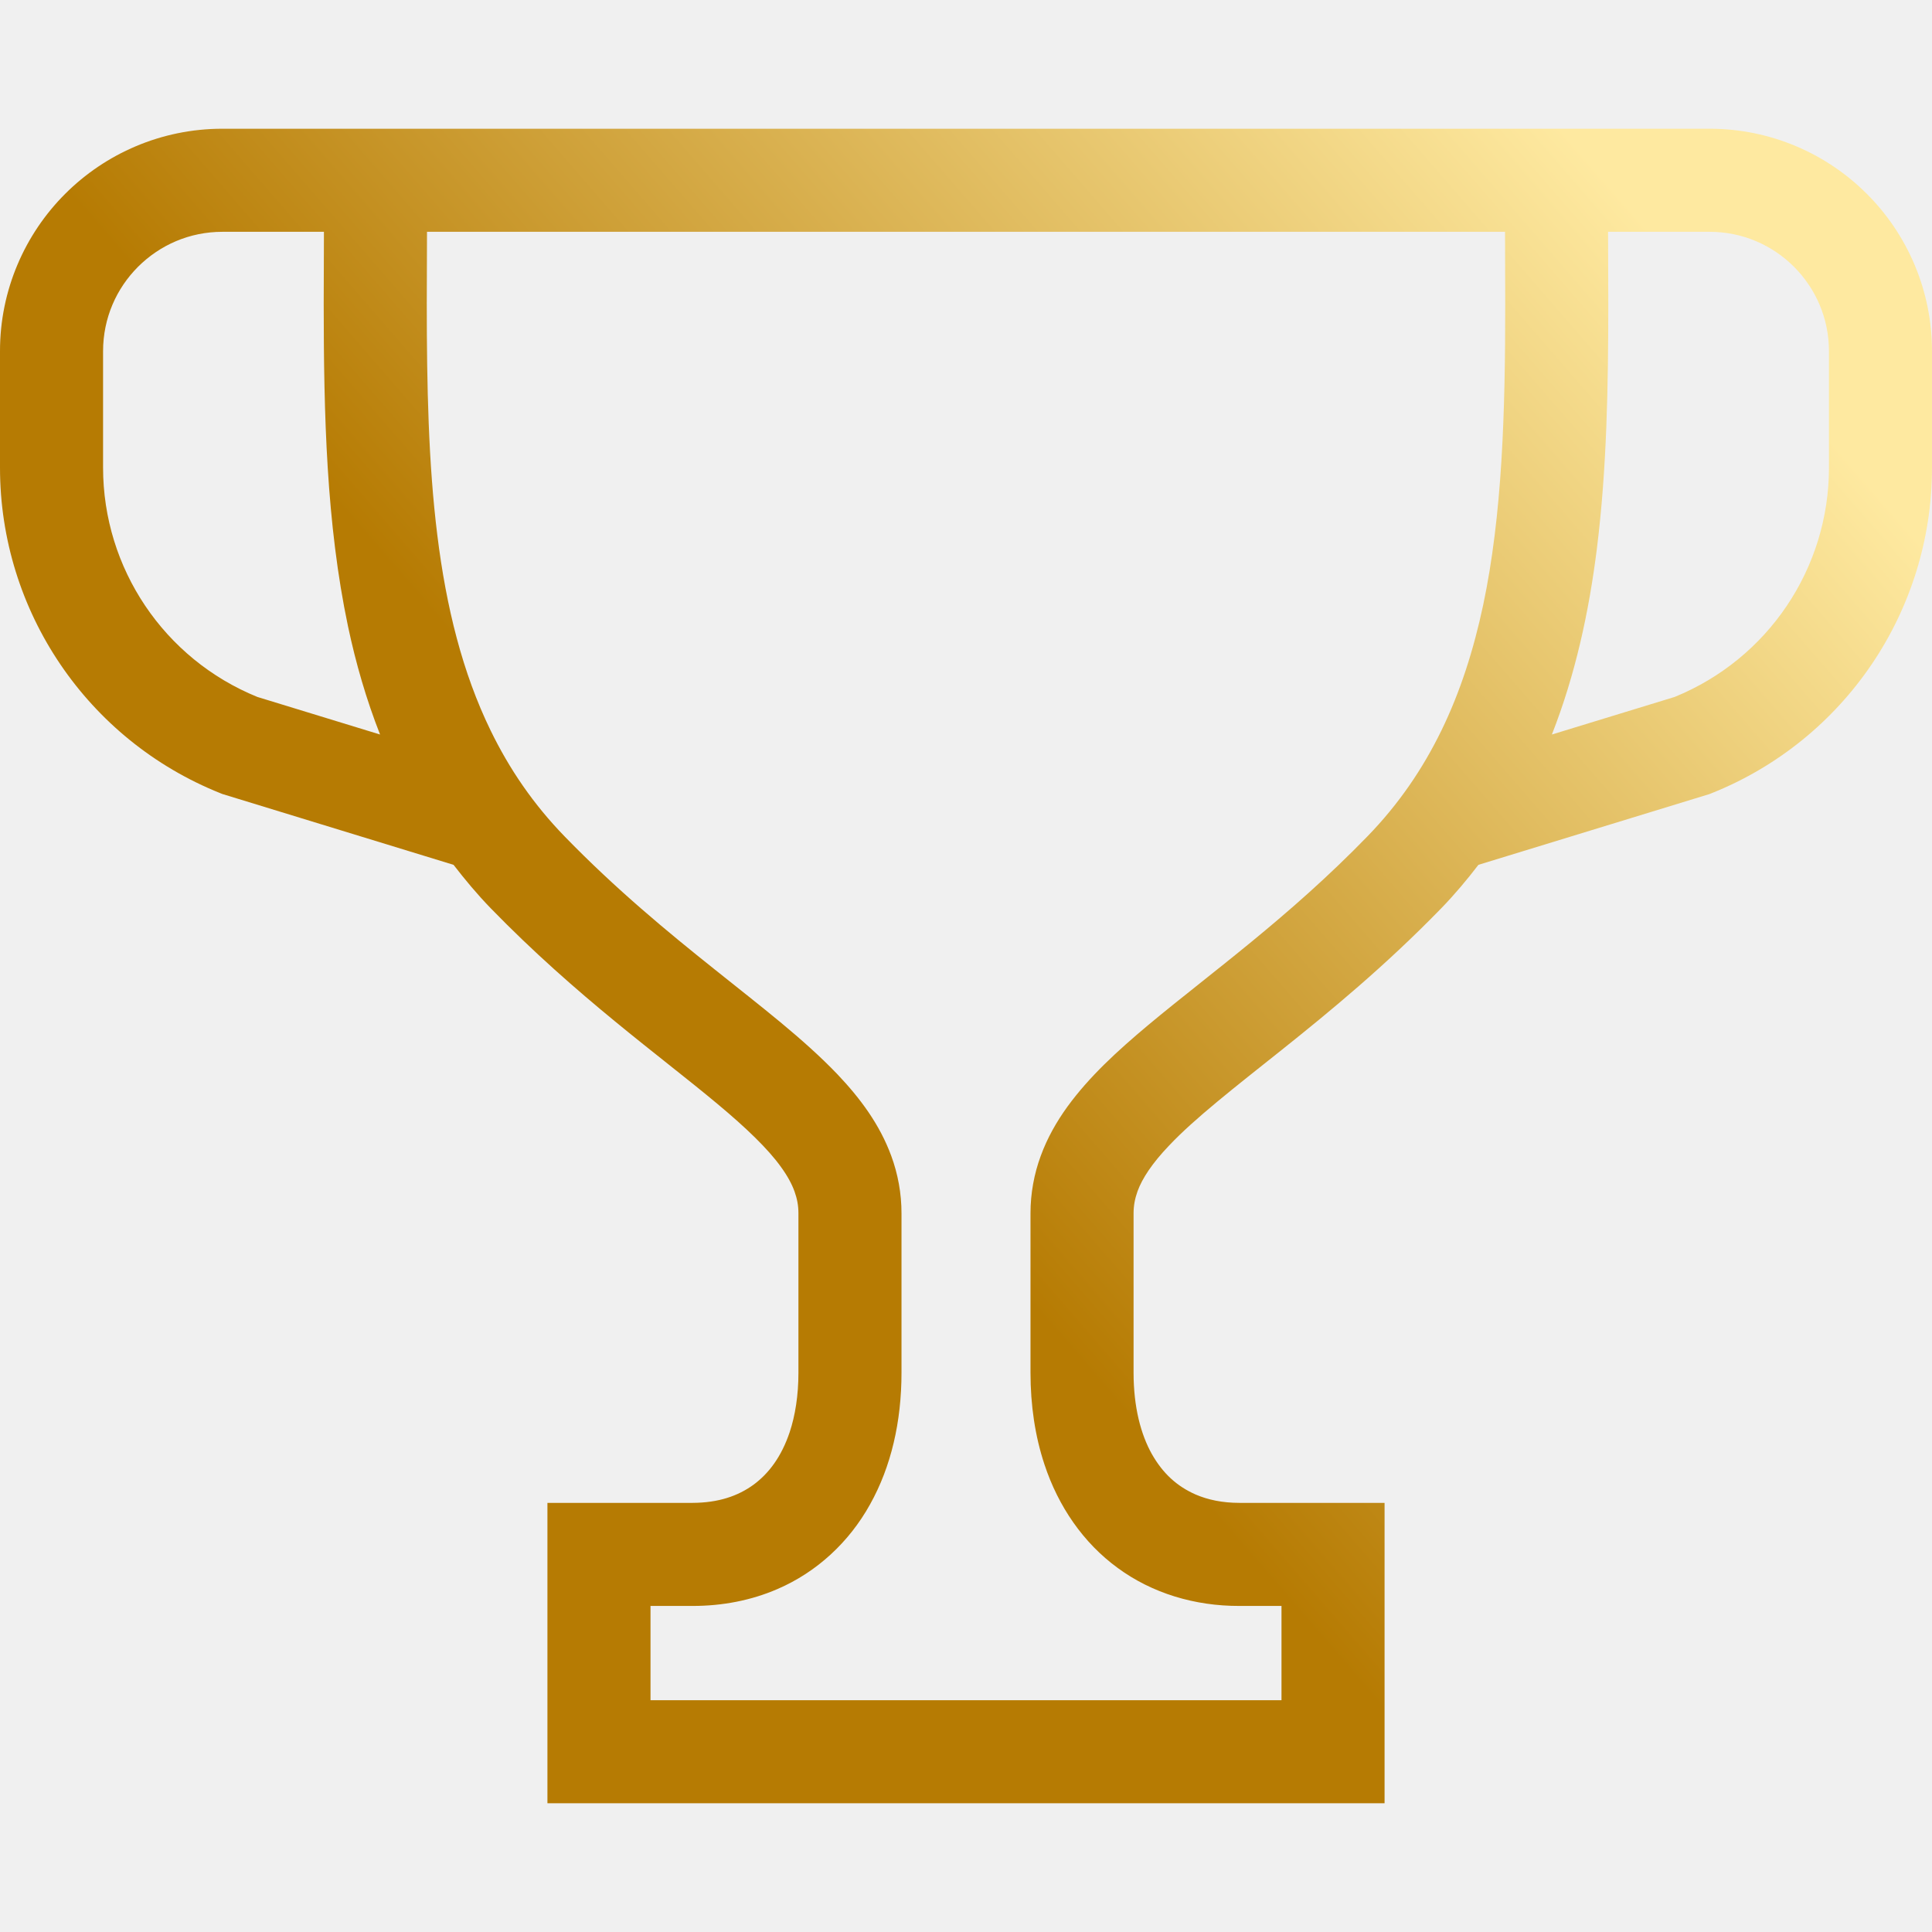
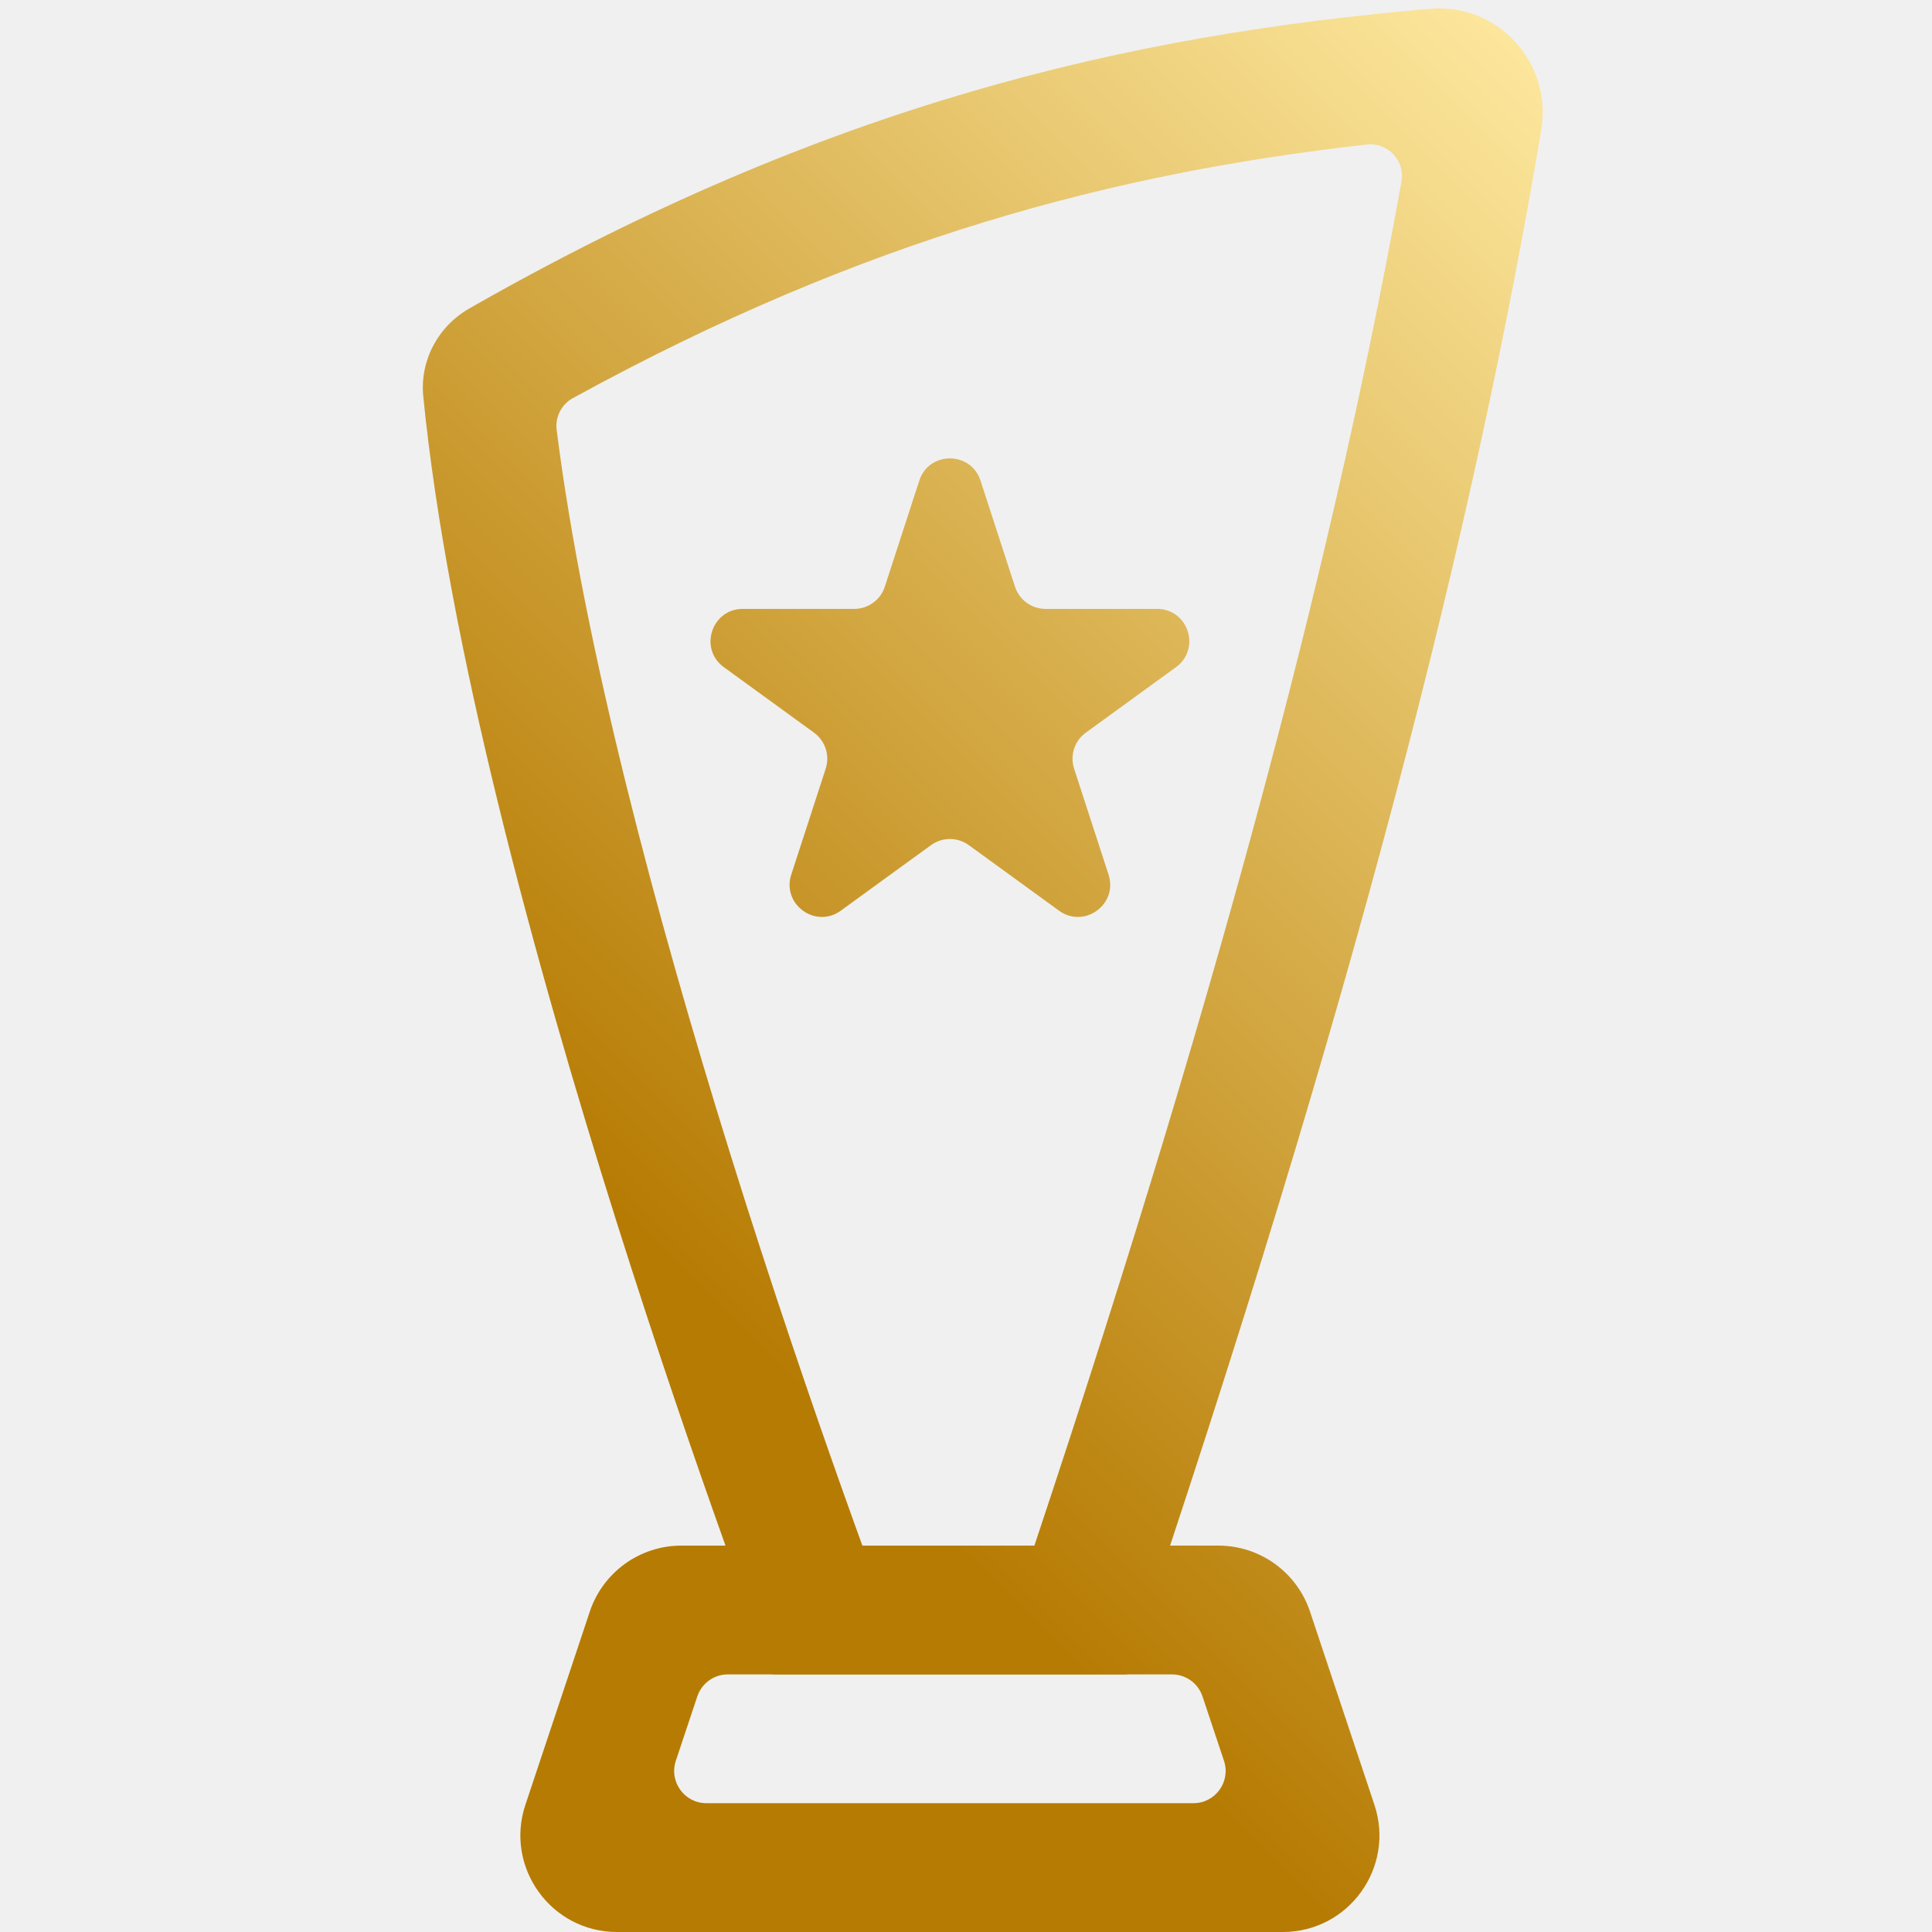
<svg xmlns="http://www.w3.org/2000/svg" width="60" height="60" viewBox="0 0 60 60" fill="none">
-   <g clip-path="url(#clip0_507_348)">
-     <path d="M57.977 6.021C56.731 4.774 54.995 3.997 53.092 3.998H49.936H48.334H11.665H10.066H6.908C5.006 3.997 3.269 4.774 2.023 6.021C0.776 7.267 -0.001 9.004 8.47334e-07 10.906V14.524C8.47334e-07 18.977 2.711 22.981 6.845 24.634L6.907 24.659L14.085 26.858C14.443 27.32 14.819 27.773 15.239 28.206C17.905 30.948 20.496 32.789 22.282 34.284C23.175 35.028 23.855 35.683 24.254 36.241C24.456 36.519 24.589 36.767 24.673 36.997C24.756 37.227 24.796 37.438 24.796 37.684C24.796 41.16 24.796 39.151 24.796 42.626C24.796 43.345 24.694 43.962 24.526 44.472C24.269 45.238 23.879 45.757 23.399 46.111C22.915 46.461 22.312 46.67 21.506 46.673C18.632 46.673 18.604 46.673 18.602 46.673H17.001V56.002H42.999V46.673H41.398C41.398 46.673 41.369 46.673 38.495 46.673C37.958 46.673 37.509 46.576 37.128 46.412C36.56 46.161 36.12 45.769 35.773 45.159C35.432 44.551 35.204 43.706 35.204 42.626C35.204 39.151 35.204 41.16 35.204 37.684C35.205 37.438 35.245 37.227 35.327 36.997C35.471 36.599 35.781 36.126 36.31 35.573C37.095 34.741 38.336 33.775 39.816 32.597C41.295 31.415 43.011 30.007 44.761 28.206C45.181 27.773 45.559 27.32 45.914 26.858L53.094 24.659L53.155 24.634C57.29 22.981 60 18.977 60 14.524V10.906C60.001 9.004 59.225 7.267 57.977 6.021ZM7.992 21.644C5.097 20.466 3.201 17.653 3.201 14.524V10.906C3.202 9.878 3.614 8.96 4.286 8.286C4.963 7.612 5.879 7.2 6.908 7.199H10.06C10.057 7.944 10.053 8.691 10.053 9.433C10.055 12.865 10.133 16.251 10.808 19.453C11.051 20.6 11.376 21.723 11.803 22.811L7.992 21.644ZM46.061 18.79C45.764 20.189 45.348 21.488 44.766 22.683C44.183 23.88 43.439 24.973 42.466 25.975C40.022 28.492 37.608 30.209 35.666 31.828C34.696 32.641 33.833 33.431 33.152 34.365C32.814 34.832 32.525 35.339 32.321 35.898C32.116 36.454 32.002 37.062 32.003 37.684C32.003 41.16 32.003 39.151 32.003 42.626C32.003 43.645 32.146 44.603 32.436 45.478C32.868 46.789 33.647 47.919 34.714 48.696C35.778 49.477 37.101 49.879 38.495 49.874C39.019 49.874 39.446 49.874 39.798 49.874V52.801H20.202V49.874C20.554 49.874 20.982 49.874 21.506 49.874C22.437 49.875 23.332 49.701 24.143 49.35C25.363 48.825 26.368 47.895 27.019 46.722C27.675 45.55 27.997 44.153 27.997 42.627C27.997 39.151 27.997 41.16 27.997 37.684C27.998 37.062 27.884 36.454 27.679 35.898C27.319 34.917 26.712 34.106 26.01 33.366C24.948 32.256 23.635 31.26 22.182 30.096C20.73 28.937 19.137 27.625 17.534 25.975C16.561 24.973 15.817 23.88 15.235 22.683C14.363 20.892 13.859 18.86 13.582 16.624C13.304 14.392 13.254 11.967 13.254 9.433C13.254 8.697 13.257 7.951 13.261 7.199H46.74C46.742 7.951 46.746 8.697 46.746 9.433C46.748 12.812 46.653 15.996 46.061 18.79ZM56.8 14.524C56.8 17.653 54.903 20.466 52.008 21.644L48.195 22.811C48.92 20.965 49.346 19.017 49.595 17.02C49.901 14.555 49.946 12.007 49.947 9.432C49.947 8.691 49.943 7.944 49.94 7.199H53.092C54.121 7.2 55.038 7.612 55.714 8.285C56.386 8.96 56.799 9.877 56.8 10.906V14.524Z" fill="url(#paint0_linear_507_348)" />
+   <mask id="mask0_892_5" style="mask-type:alpha" maskUnits="userSpaceOnUse" x="13" y="0" width="35" height="60">
+     <path fill-rule="evenodd" clip-rule="evenodd" d="M17.792 12.363C17.438 12.557 17.237 12.947 17.287 13.348C18.137 20.071 20.39 28.483 22.66 35.776C23.959 39.948 25.231 43.655 26.178 46.318C26.398 46.938 26.601 47.501 26.782 48H32.124C38.212 29.723 41.551 16.563 43.524 5.642C43.641 4.992 43.104 4.414 42.447 4.488C34.666 5.364 26.874 7.381 17.792 12.363ZM44.415 0.274C35.058 1.078 25.714 3.222 14.576 9.579C13.604 10.134 13.035 11.197 13.145 12.311C14.673 27.726 24 52 24 52H35C42.167 30.832 45.819 16.184 47.864 4.04V4.04C48.215 1.952 46.524 0.093 44.415 0.274V0.274Z" fill="url(#paint0_linear_892_5)" />
+     <path fill-rule="evenodd" clip-rule="evenodd" d="M16.316 56.051C15.669 57.994 17.115 60 19.162 60H39.838C41.885 60 43.331 57.994 42.684 56.051L40.684 50.051C40.275 48.826 39.129 48 37.838 48H21.162C19.871 48 18.725 48.826 18.316 50.051L16.316 56.051ZM22.604 52C22.173 52 21.791 52.275 21.655 52.684L20.988 54.684C20.773 55.331 21.255 56 21.937 56H37.063C37.745 56 38.227 55.331 38.012 54.684L37.345 52.684C37.209 52.275 36.827 52 36.396 52H22.604Z" fill="url(#paint1_linear_892_5)" />
+     <path d="M28.549 14.927C28.848 14.006 30.152 14.006 30.451 14.927L31.521 18.219C31.654 18.631 32.038 18.91 32.472 18.91H35.933C36.902 18.91 37.304 20.149 36.521 20.719L33.721 22.753C33.37 23.008 33.223 23.459 33.357 23.871L34.427 27.163C34.726 28.084 33.672 28.851 32.888 28.281L30.088 26.247C29.737 25.992 29.263 25.992 28.912 26.247L26.112 28.281C25.328 28.851 24.274 28.084 24.573 27.163L25.643 23.871C25.777 23.459 25.63 23.008 25.279 22.753L22.479 20.719C21.696 20.149 22.098 18.91 23.067 18.91H26.528C26.962 18.91 27.346 18.631 27.479 18.219L28.549 14.927Z" fill="url(#paint2_linear_892_5)" />
+   </mask>
+   <g mask="url(#mask0_892_5)">
+     <path d="M0 0H60V60H0V0Z" fill="url(#paint3_linear_892_5)" />
  </g>
  <defs>
-     <linearGradient id="paint0_linear_507_348" x1="5.10634e-07" y1="56" x2="60" y2="4" gradientUnits="userSpaceOnUse">
+     <linearGradient id="paint0_linear_892_5" x1="2.5" y1="50.267" x2="47.787" y2="-3.467" gradientUnits="userSpaceOnUse">
      <stop stop-color="#B67B03" />
-       <stop offset="0.432" stop-color="#B67B03" />
-       <stop offset="0.891" stop-color="#FEE9A0" />
+       <stop offset="0.5" stop-color="#B67B03" />
+       <stop offset="1" stop-color="#FEE9A0" />
    </linearGradient>
-     <clipPath id="clip0_507_348">
-       <rect width="60" height="60" fill="white" />
-     </clipPath>
+     <linearGradient id="paint1_linear_892_5" x1="6.423" y1="59.6" x2="11.201" y2="39.529" gradientUnits="userSpaceOnUse">
+       <stop stop-color="#B67B03" />
+       <stop offset="0.5" stop-color="#B67B03" />
+       <stop offset="1" stop-color="#FEE9A0" />
+     </linearGradient>
+     <linearGradient id="paint2_linear_892_5" x1="13.585" y1="31.333" x2="28.864" y2="4.778" gradientUnits="userSpaceOnUse">
+       <stop stop-color="#B67B03" />
+       <stop offset="0.5" stop-color="#B67B03" />
+       <stop offset="1" stop-color="#FEE9A0" />
+     </linearGradient>
+     <linearGradient id="paint3_linear_892_5" x1="0" y1="60" x2="60" y2="0" gradientUnits="userSpaceOnUse">
+       <stop stop-color="#B67B03" />
+       <stop offset="0.346" stop-color="#B67B03" />
+       <stop offset="0.894" stop-color="#FEE9A0" />
+     </linearGradient>
  </defs>
</svg>
